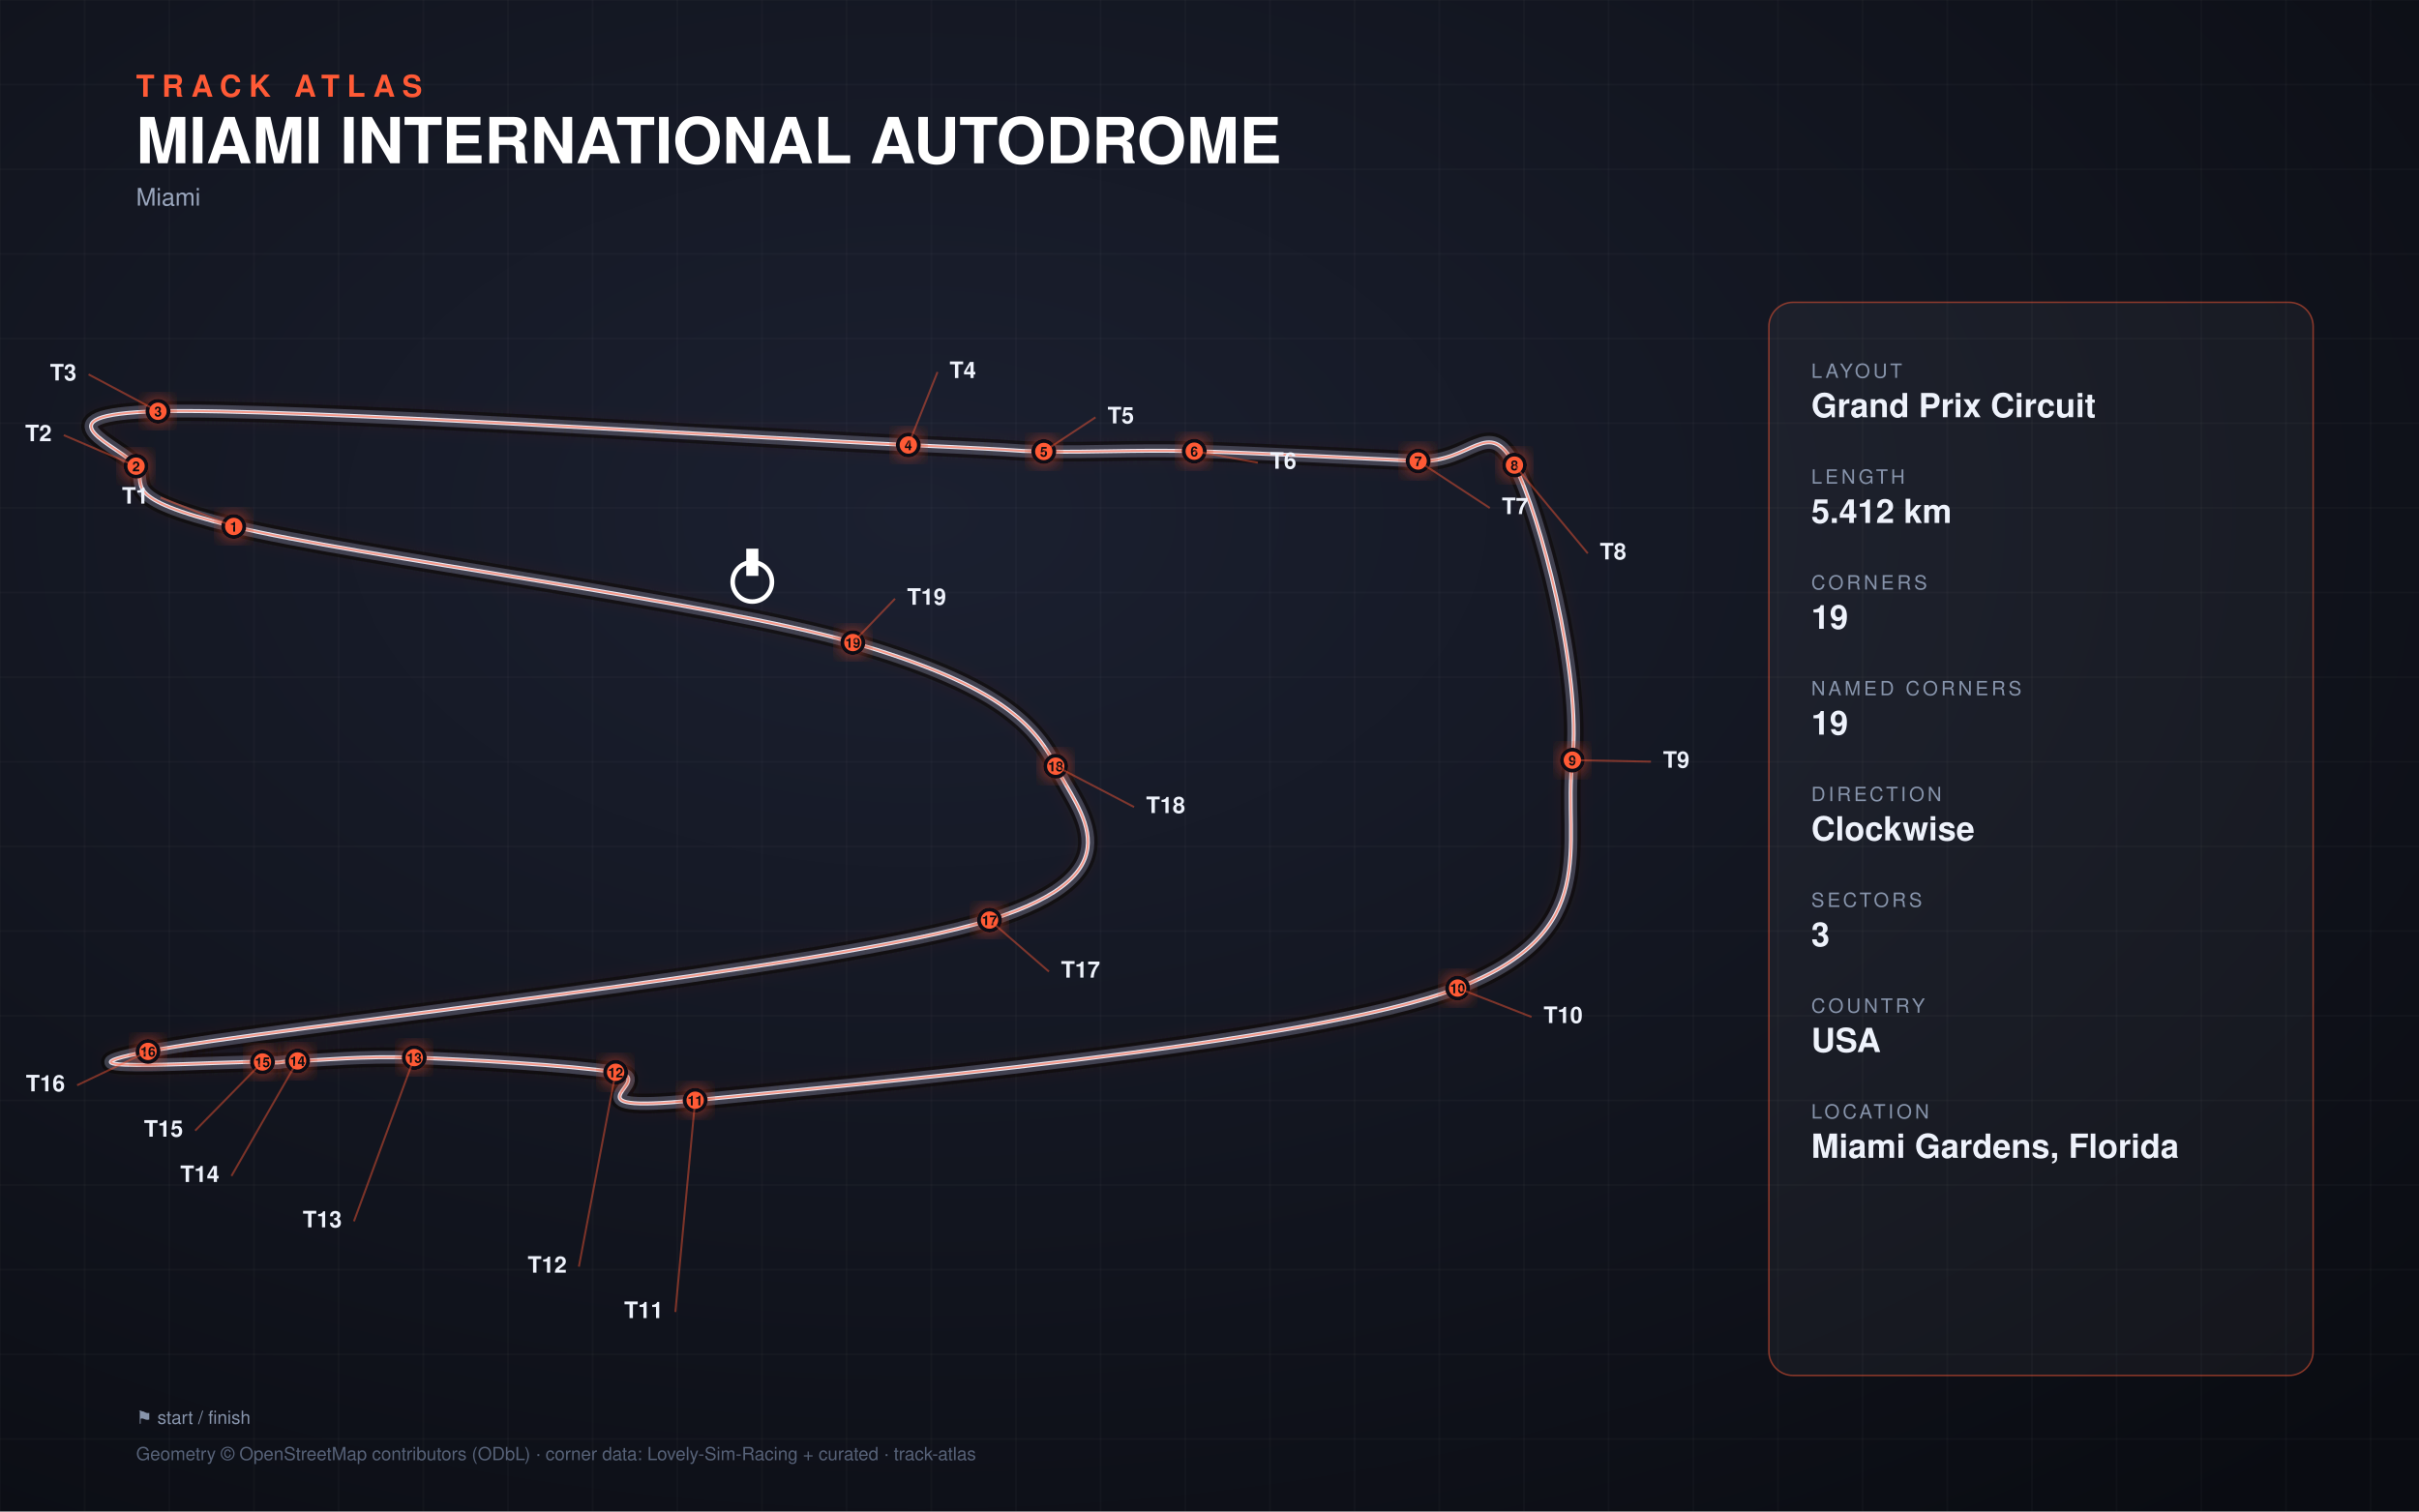
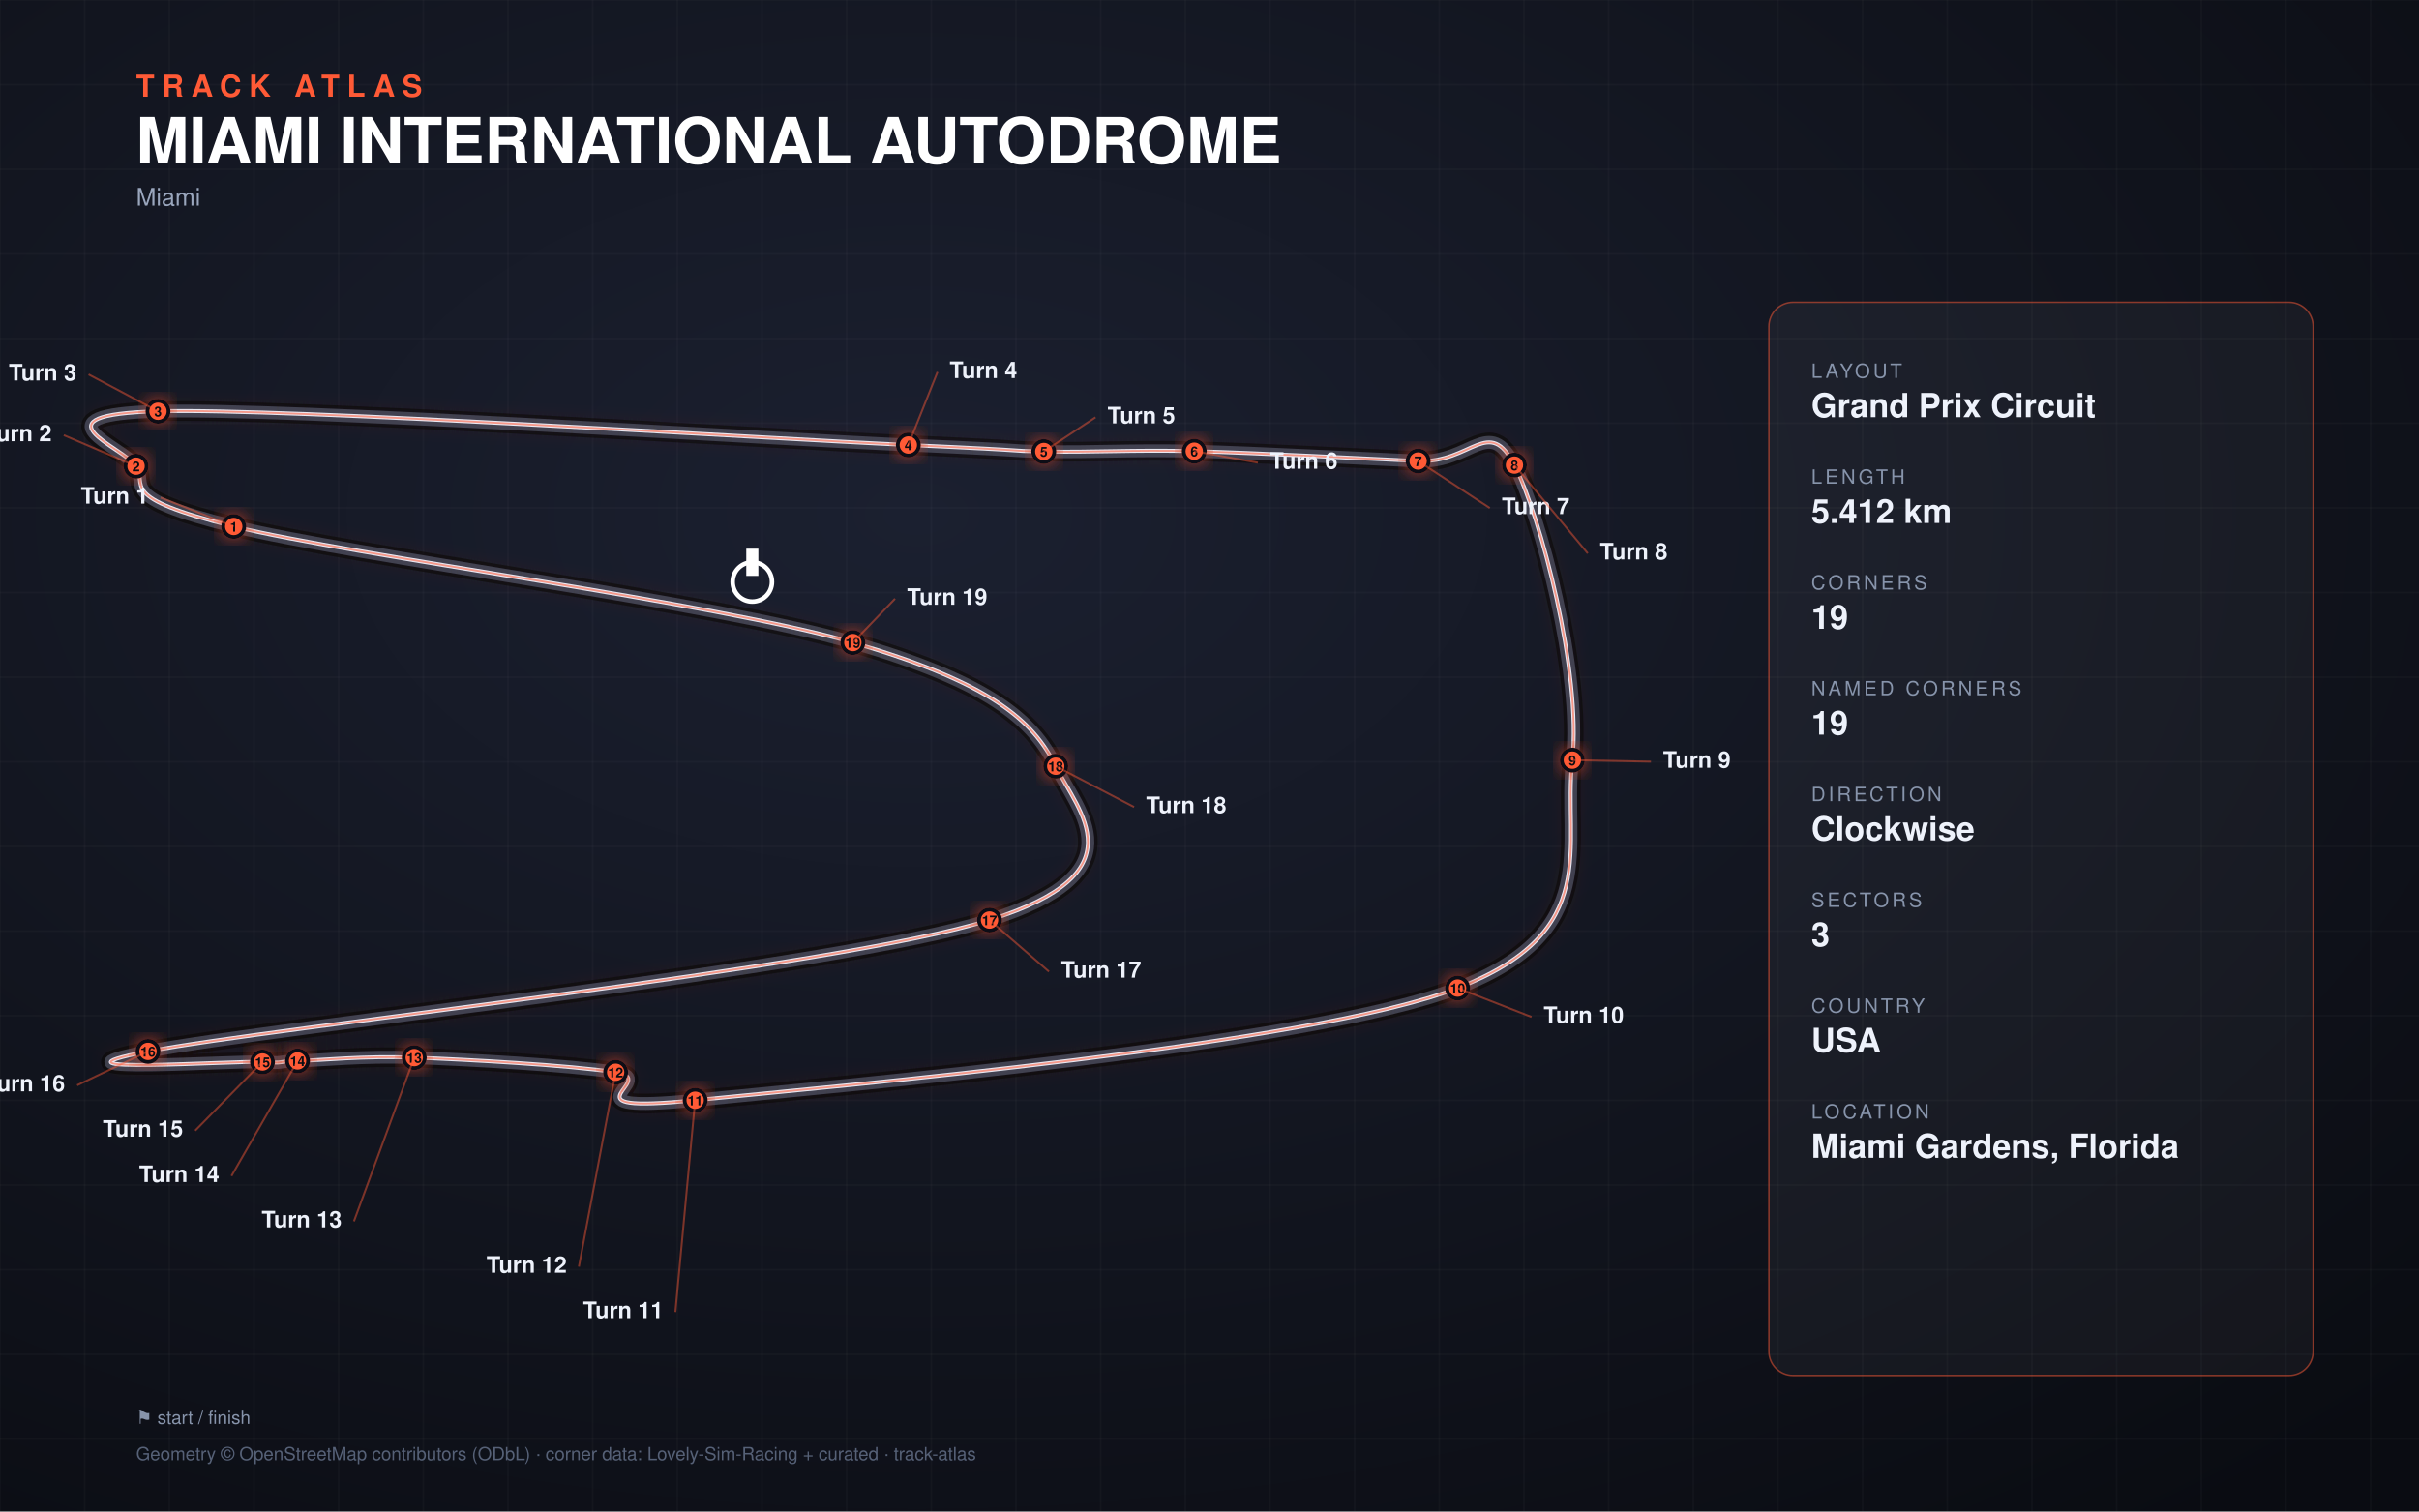
<svg xmlns="http://www.w3.org/2000/svg" width="1600" height="1000" viewBox="0 0 1600 1000" font-family="Helvetica, Arial, sans-serif">
  <defs>
    <radialGradient id="bg" cx="38%" cy="34%" r="85%">
      <stop offset="0%" stop-color="#1b2030" />
      <stop offset="55%" stop-color="#12151f" />
      <stop offset="100%" stop-color="#0a0c12" />
    </radialGradient>
    <linearGradient id="accent" x1="0" y1="0" x2="1" y2="1">
      <stop offset="0%" stop-color="#ff5a36" />
      <stop offset="100%" stop-color="#ffffff" />
    </linearGradient>
    <filter id="glow" x="-40%" y="-40%" width="180%" height="180%">
      <feGaussianBlur stdDeviation="6" result="b" />
      <feMerge>
        <feMergeNode in="b" />
        <feMergeNode in="SourceGraphic" />
      </feMerge>
    </filter>
  </defs>
  <rect width="1600" height="1000" fill="url(#bg)" />
  <line x1="0" y1="0" x2="0" y2="1000" stroke="#ffffff" stroke-opacity="0.025" />
  <line x1="56" y1="0" x2="56" y2="1000" stroke="#ffffff" stroke-opacity="0.025" />
  <line x1="112" y1="0" x2="112" y2="1000" stroke="#ffffff" stroke-opacity="0.025" />
  <line x1="168" y1="0" x2="168" y2="1000" stroke="#ffffff" stroke-opacity="0.025" />
  <line x1="224" y1="0" x2="224" y2="1000" stroke="#ffffff" stroke-opacity="0.025" />
  <line x1="280" y1="0" x2="280" y2="1000" stroke="#ffffff" stroke-opacity="0.025" />
  <line x1="336" y1="0" x2="336" y2="1000" stroke="#ffffff" stroke-opacity="0.025" />
  <line x1="392" y1="0" x2="392" y2="1000" stroke="#ffffff" stroke-opacity="0.025" />
  <line x1="448" y1="0" x2="448" y2="1000" stroke="#ffffff" stroke-opacity="0.025" />
  <line x1="504" y1="0" x2="504" y2="1000" stroke="#ffffff" stroke-opacity="0.025" />
  <line x1="560" y1="0" x2="560" y2="1000" stroke="#ffffff" stroke-opacity="0.025" />
  <line x1="616" y1="0" x2="616" y2="1000" stroke="#ffffff" stroke-opacity="0.025" />
  <line x1="672" y1="0" x2="672" y2="1000" stroke="#ffffff" stroke-opacity="0.025" />
  <line x1="728" y1="0" x2="728" y2="1000" stroke="#ffffff" stroke-opacity="0.025" />
  <line x1="784" y1="0" x2="784" y2="1000" stroke="#ffffff" stroke-opacity="0.025" />
  <line x1="840" y1="0" x2="840" y2="1000" stroke="#ffffff" stroke-opacity="0.025" />
  <line x1="896" y1="0" x2="896" y2="1000" stroke="#ffffff" stroke-opacity="0.025" />
  <line x1="952" y1="0" x2="952" y2="1000" stroke="#ffffff" stroke-opacity="0.025" />
  <line x1="1008" y1="0" x2="1008" y2="1000" stroke="#ffffff" stroke-opacity="0.025" />
  <line x1="1064" y1="0" x2="1064" y2="1000" stroke="#ffffff" stroke-opacity="0.025" />
  <line x1="1120" y1="0" x2="1120" y2="1000" stroke="#ffffff" stroke-opacity="0.025" />
  <line x1="1176" y1="0" x2="1176" y2="1000" stroke="#ffffff" stroke-opacity="0.025" />
  <line x1="1232" y1="0" x2="1232" y2="1000" stroke="#ffffff" stroke-opacity="0.025" />
  <line x1="1288" y1="0" x2="1288" y2="1000" stroke="#ffffff" stroke-opacity="0.025" />
  <line x1="1344" y1="0" x2="1344" y2="1000" stroke="#ffffff" stroke-opacity="0.025" />
  <line x1="1400" y1="0" x2="1400" y2="1000" stroke="#ffffff" stroke-opacity="0.025" />
  <line x1="1456" y1="0" x2="1456" y2="1000" stroke="#ffffff" stroke-opacity="0.025" />
  <line x1="1512" y1="0" x2="1512" y2="1000" stroke="#ffffff" stroke-opacity="0.025" />
  <line x1="1568" y1="0" x2="1568" y2="1000" stroke="#ffffff" stroke-opacity="0.025" />
  <line x1="0" y1="0" x2="1600" y2="0" stroke="#ffffff" stroke-opacity="0.025" />
  <line x1="0" y1="56" x2="1600" y2="56" stroke="#ffffff" stroke-opacity="0.025" />
  <line x1="0" y1="112" x2="1600" y2="112" stroke="#ffffff" stroke-opacity="0.025" />
  <line x1="0" y1="168" x2="1600" y2="168" stroke="#ffffff" stroke-opacity="0.025" />
  <line x1="0" y1="224" x2="1600" y2="224" stroke="#ffffff" stroke-opacity="0.025" />
  <line x1="0" y1="280" x2="1600" y2="280" stroke="#ffffff" stroke-opacity="0.025" />
  <line x1="0" y1="336" x2="1600" y2="336" stroke="#ffffff" stroke-opacity="0.025" />
  <line x1="0" y1="392" x2="1600" y2="392" stroke="#ffffff" stroke-opacity="0.025" />
  <line x1="0" y1="448" x2="1600" y2="448" stroke="#ffffff" stroke-opacity="0.025" />
  <line x1="0" y1="504" x2="1600" y2="504" stroke="#ffffff" stroke-opacity="0.025" />
  <line x1="0" y1="560" x2="1600" y2="560" stroke="#ffffff" stroke-opacity="0.025" />
  <line x1="0" y1="616" x2="1600" y2="616" stroke="#ffffff" stroke-opacity="0.025" />
  <line x1="0" y1="672" x2="1600" y2="672" stroke="#ffffff" stroke-opacity="0.025" />
  <line x1="0" y1="728" x2="1600" y2="728" stroke="#ffffff" stroke-opacity="0.025" />
  <line x1="0" y1="784" x2="1600" y2="784" stroke="#ffffff" stroke-opacity="0.025" />
  <line x1="0" y1="840" x2="1600" y2="840" stroke="#ffffff" stroke-opacity="0.025" />
  <line x1="0" y1="896" x2="1600" y2="896" stroke="#ffffff" stroke-opacity="0.025" />
  <line x1="0" y1="952" x2="1600" y2="952" stroke="#ffffff" stroke-opacity="0.025" />
  <path d="M 154.6,348.3 C 75.6,328.8 98.3,321.0 90.0,308.4 C 81.7,295.7 19.4,274.4 104.5,272.1 C 189.6,269.8 503.1,290.0 600.8,294.4 C 698.4,298.8 658.9,298.0 690.4,298.7 C 721.9,299.4 748.6,297.5 789.9,298.5 C 831.2,299.6 902.7,303.4 938.0,305.0 C 973.3,306.5 984.7,274.7 1001.7,307.7 C 1018.7,340.7 1046.3,445.3 1040.0,502.9 C 1033.7,560.6 1060.8,616.2 964.1,653.7 C 867.4,691.2 552.6,718.6 459.8,727.9 C 367.0,737.2 438.1,714.0 407.2,709.4 C 376.2,704.7 309.1,701.0 274.0,699.7 C 239.0,698.5 213.6,701.5 196.8,701.9 C 180.1,702.4 190.1,703.6 173.6,702.6 C 157.2,701.5 17.8,711.2 97.9,695.6 C 178.1,680.0 554.5,640.2 654.5,608.7 C 754.6,577.3 713.3,537.5 698.3,506.9 C 683.2,476.3 654.7,451.6 564.1,425.1 C 473.5,398.7 233.6,367.7 154.6,348.3 Z" fill="none" stroke="#000000" stroke-opacity="0.5" stroke-width="13" stroke-linejoin="round" stroke-linecap="round" />
  <path d="M 154.6,348.3 C 75.6,328.8 98.3,321.0 90.0,308.4 C 81.7,295.7 19.4,274.4 104.5,272.1 C 189.6,269.8 503.1,290.0 600.8,294.4 C 698.4,298.8 658.9,298.0 690.4,298.7 C 721.9,299.4 748.6,297.5 789.9,298.5 C 831.2,299.6 902.7,303.4 938.0,305.0 C 973.3,306.5 984.7,274.7 1001.7,307.7 C 1018.7,340.7 1046.3,445.3 1040.0,502.9 C 1033.7,560.6 1060.8,616.2 964.1,653.7 C 867.4,691.2 552.6,718.6 459.8,727.9 C 367.0,737.2 438.1,714.0 407.2,709.4 C 376.2,704.7 309.1,701.0 274.0,699.7 C 239.0,698.5 213.6,701.5 196.8,701.9 C 180.1,702.4 190.1,703.6 173.6,702.6 C 157.2,701.5 17.8,711.2 97.9,695.6 C 178.1,680.0 554.5,640.2 654.5,608.7 C 754.6,577.3 713.3,537.5 698.3,506.9 C 683.2,476.3 654.7,451.6 564.1,425.1 C 473.5,398.7 233.6,367.7 154.6,348.3 Z" fill="none" stroke="#39404f" stroke-width="8.5" stroke-linejoin="round" stroke-linecap="round" />
  <path d="M 154.6,348.3 C 75.6,328.8 98.3,321.0 90.0,308.4 C 81.7,295.7 19.4,274.4 104.5,272.1 C 189.6,269.8 503.1,290.0 600.8,294.4 C 698.4,298.8 658.9,298.0 690.4,298.7 C 721.9,299.4 748.6,297.5 789.9,298.5 C 831.2,299.6 902.7,303.4 938.0,305.0 C 973.3,306.5 984.7,274.7 1001.7,307.7 C 1018.7,340.7 1046.3,445.3 1040.0,502.9 C 1033.7,560.6 1060.8,616.2 964.1,653.7 C 867.4,691.2 552.6,718.6 459.8,727.9 C 367.0,737.2 438.1,714.0 407.2,709.4 C 376.2,704.7 309.1,701.0 274.0,699.7 C 239.0,698.5 213.6,701.5 196.8,701.9 C 180.1,702.4 190.1,703.6 173.6,702.6 C 157.2,701.5 17.8,711.2 97.9,695.6 C 178.1,680.0 554.5,640.2 654.5,608.7 C 754.6,577.3 713.3,537.5 698.3,506.9 C 683.2,476.3 654.7,451.6 564.1,425.1 C 473.5,398.7 233.6,367.7 154.6,348.3 Z" fill="none" stroke="#e7edf8" stroke-width="2.6" stroke-linejoin="round" stroke-linecap="round" />
  <path d="M 154.6,348.3 C 75.6,328.8 98.3,321.0 90.0,308.4 C 81.7,295.7 19.4,274.4 104.5,272.1 C 189.6,269.8 503.1,290.0 600.8,294.4 C 698.4,298.8 658.9,298.0 690.4,298.7 C 721.9,299.4 748.6,297.5 789.9,298.5 C 831.2,299.6 902.7,303.4 938.0,305.0 C 973.3,306.5 984.7,274.7 1001.7,307.7 C 1018.7,340.7 1046.3,445.3 1040.0,502.9 C 1033.7,560.6 1060.8,616.2 964.1,653.7 C 867.4,691.2 552.6,718.6 459.8,727.9 C 367.0,737.2 438.1,714.0 407.2,709.4 C 376.2,704.7 309.1,701.0 274.0,699.7 C 239.0,698.5 213.6,701.5 196.8,701.9 C 180.1,702.4 190.1,703.6 173.6,702.6 C 157.2,701.5 17.8,711.2 97.9,695.6 C 178.1,680.0 554.5,640.2 654.5,608.7 C 754.6,577.3 713.3,537.5 698.3,506.9 C 683.2,476.3 654.7,451.6 564.1,425.1 C 473.5,398.7 233.6,367.7 154.6,348.3 Z" fill="none" stroke="#ff5a36" stroke-opacity="0.55" stroke-width="1.2" stroke-linejoin="round" filter="url(#glow)" />
  <circle cx="497.6" cy="385.0" r="13" fill="none" stroke="#ffffff" stroke-width="3" />
  <rect x="493.6" y="363.0" width="8" height="18" fill="#ffffff" />
  <circle cx="154.6" cy="348.3" r="7" fill="#ff5a36" stroke="#0a0c12" stroke-width="2.5" filter="url(#glow)" />
  <text x="154.6" y="351.7" font-size="9" font-weight="700" fill="#0a0c12" text-anchor="middle">1</text>
  <circle cx="90.0" cy="308.4" r="7" fill="#ff5a36" stroke="#0a0c12" stroke-width="2.5" filter="url(#glow)" />
  <text x="90.0" y="311.8" font-size="9" font-weight="700" fill="#0a0c12" text-anchor="middle">2</text>
  <circle cx="104.5" cy="272.1" r="7" fill="#ff5a36" stroke="#0a0c12" stroke-width="2.5" filter="url(#glow)" />
  <text x="104.5" y="275.5" font-size="9" font-weight="700" fill="#0a0c12" text-anchor="middle">3</text>
  <circle cx="600.8" cy="294.4" r="7" fill="#ff5a36" stroke="#0a0c12" stroke-width="2.5" filter="url(#glow)" />
  <text x="600.8" y="297.8" font-size="9" font-weight="700" fill="#0a0c12" text-anchor="middle">4</text>
  <circle cx="690.4" cy="298.7" r="7" fill="#ff5a36" stroke="#0a0c12" stroke-width="2.5" filter="url(#glow)" />
  <text x="690.4" y="302.1" font-size="9" font-weight="700" fill="#0a0c12" text-anchor="middle">5</text>
  <circle cx="789.9" cy="298.5" r="7" fill="#ff5a36" stroke="#0a0c12" stroke-width="2.5" filter="url(#glow)" />
  <text x="789.9" y="301.9" font-size="9" font-weight="700" fill="#0a0c12" text-anchor="middle">6</text>
  <circle cx="938.0" cy="305.0" r="7" fill="#ff5a36" stroke="#0a0c12" stroke-width="2.5" filter="url(#glow)" />
  <text x="938.0" y="308.4" font-size="9" font-weight="700" fill="#0a0c12" text-anchor="middle">7</text>
  <circle cx="1001.7" cy="307.7" r="7" fill="#ff5a36" stroke="#0a0c12" stroke-width="2.5" filter="url(#glow)" />
  <text x="1001.7" y="311.1" font-size="9" font-weight="700" fill="#0a0c12" text-anchor="middle">8</text>
  <circle cx="1040.0" cy="502.9" r="7" fill="#ff5a36" stroke="#0a0c12" stroke-width="2.5" filter="url(#glow)" />
  <text x="1040.0" y="506.3" font-size="9" font-weight="700" fill="#0a0c12" text-anchor="middle">9</text>
  <circle cx="964.1" cy="653.7" r="7" fill="#ff5a36" stroke="#0a0c12" stroke-width="2.5" filter="url(#glow)" />
  <text x="964.1" y="657.1" font-size="9" font-weight="700" fill="#0a0c12" text-anchor="middle">10</text>
  <circle cx="459.8" cy="727.9" r="7" fill="#ff5a36" stroke="#0a0c12" stroke-width="2.5" filter="url(#glow)" />
  <text x="459.8" y="731.3" font-size="9" font-weight="700" fill="#0a0c12" text-anchor="middle">11</text>
  <circle cx="407.2" cy="709.4" r="7" fill="#ff5a36" stroke="#0a0c12" stroke-width="2.5" filter="url(#glow)" />
  <text x="407.2" y="712.8" font-size="9" font-weight="700" fill="#0a0c12" text-anchor="middle">12</text>
  <circle cx="274.0" cy="699.7" r="7" fill="#ff5a36" stroke="#0a0c12" stroke-width="2.5" filter="url(#glow)" />
  <text x="274.0" y="703.1" font-size="9" font-weight="700" fill="#0a0c12" text-anchor="middle">13</text>
  <circle cx="196.8" cy="701.9" r="7" fill="#ff5a36" stroke="#0a0c12" stroke-width="2.5" filter="url(#glow)" />
  <text x="196.8" y="705.3" font-size="9" font-weight="700" fill="#0a0c12" text-anchor="middle">14</text>
  <circle cx="173.6" cy="702.6" r="7" fill="#ff5a36" stroke="#0a0c12" stroke-width="2.5" filter="url(#glow)" />
  <text x="173.6" y="706.0" font-size="9" font-weight="700" fill="#0a0c12" text-anchor="middle">15</text>
  <circle cx="97.9" cy="695.6" r="7" fill="#ff5a36" stroke="#0a0c12" stroke-width="2.5" filter="url(#glow)" />
  <text x="97.9" y="699.0" font-size="9" font-weight="700" fill="#0a0c12" text-anchor="middle">16</text>
  <circle cx="654.5" cy="608.7" r="7" fill="#ff5a36" stroke="#0a0c12" stroke-width="2.5" filter="url(#glow)" />
  <text x="654.5" y="612.1" font-size="9" font-weight="700" fill="#0a0c12" text-anchor="middle">17</text>
  <circle cx="698.3" cy="506.9" r="7" fill="#ff5a36" stroke="#0a0c12" stroke-width="2.5" filter="url(#glow)" />
  <text x="698.3" y="510.3" font-size="9" font-weight="700" fill="#0a0c12" text-anchor="middle">18</text>
  <circle cx="564.1" cy="425.1" r="7" fill="#ff5a36" stroke="#0a0c12" stroke-width="2.5" filter="url(#glow)" />
  <text x="564.1" y="428.5" font-size="9" font-weight="700" fill="#0a0c12" text-anchor="middle">19</text>
  <line x1="154.6" y1="348.3" x2="106.2" y2="329.2" stroke="#ff5a36" stroke-opacity="0.45" stroke-width="1.3" />
-   <text x="98.2" y="333.2" font-size="15" font-weight="600" fill="#eef2fb" text-anchor="end">T1</text>
+   <text x="98.2" y="333.2" font-size="15" font-weight="600" fill="#eef2fb" text-anchor="end">Turn 1</text>
  <line x1="90.0" y1="308.4" x2="42.2" y2="287.9" stroke="#ff5a36" stroke-opacity="0.45" stroke-width="1.3" />
-   <text x="34.2" y="291.9" font-size="15" font-weight="600" fill="#eef2fb" text-anchor="end">T2</text>
+   <text x="34.2" y="291.9" font-size="15" font-weight="600" fill="#eef2fb" text-anchor="end">Turn 2</text>
  <line x1="104.5" y1="272.1" x2="58.6" y2="247.7" stroke="#ff5a36" stroke-opacity="0.45" stroke-width="1.3" />
-   <text x="50.6" y="251.7" font-size="15" font-weight="600" fill="#eef2fb" text-anchor="end">T3</text>
+   <text x="50.6" y="251.7" font-size="15" font-weight="600" fill="#eef2fb" text-anchor="end">Turn 3</text>
  <line x1="600.8" y1="294.4" x2="620.1" y2="246.1" stroke="#ff5a36" stroke-opacity="0.45" stroke-width="1.3" />
-   <text x="628.1" y="250.1" font-size="15" font-weight="600" fill="#eef2fb" text-anchor="start">T4</text>
+   <text x="628.1" y="250.1" font-size="15" font-weight="600" fill="#eef2fb" text-anchor="start">Turn 4</text>
  <line x1="690.4" y1="298.7" x2="724.6" y2="276.1" stroke="#ff5a36" stroke-opacity="0.45" stroke-width="1.3" />
-   <text x="732.6" y="280.1" font-size="15" font-weight="600" fill="#eef2fb" text-anchor="start">T5</text>
+   <text x="732.6" y="280.1" font-size="15" font-weight="600" fill="#eef2fb" text-anchor="start">Turn 5</text>
  <line x1="789.9" y1="298.5" x2="832.0" y2="306.1" stroke="#ff5a36" stroke-opacity="0.45" stroke-width="1.3" />
-   <text x="840.0" y="310.1" font-size="15" font-weight="600" fill="#eef2fb" text-anchor="start">T6</text>
+   <text x="840.0" y="310.1" font-size="15" font-weight="600" fill="#eef2fb" text-anchor="start">Turn 6</text>
  <line x1="938.0" y1="305.0" x2="985.4" y2="336.1" stroke="#ff5a36" stroke-opacity="0.45" stroke-width="1.3" />
-   <text x="993.4" y="340.1" font-size="15" font-weight="600" fill="#eef2fb" text-anchor="start">T7</text>
+   <text x="993.4" y="340.1" font-size="15" font-weight="600" fill="#eef2fb" text-anchor="start">Turn 7</text>
  <line x1="1001.7" y1="307.7" x2="1050.2" y2="366.1" stroke="#ff5a36" stroke-opacity="0.45" stroke-width="1.3" />
-   <text x="1058.2" y="370.1" font-size="15" font-weight="600" fill="#eef2fb" text-anchor="start">T8</text>
+   <text x="1058.2" y="370.1" font-size="15" font-weight="600" fill="#eef2fb" text-anchor="start">Turn 8</text>
  <line x1="1040.0" y1="502.9" x2="1092.0" y2="503.9" stroke="#ff5a36" stroke-opacity="0.45" stroke-width="1.3" />
-   <text x="1100.0" y="507.9" font-size="15" font-weight="600" fill="#eef2fb" text-anchor="start">T9</text>
+   <text x="1100.0" y="507.9" font-size="15" font-weight="600" fill="#eef2fb" text-anchor="start">Turn 9</text>
  <line x1="964.1" y1="653.7" x2="1013.0" y2="672.8" stroke="#ff5a36" stroke-opacity="0.45" stroke-width="1.3" />
-   <text x="1021.0" y="676.8" font-size="15" font-weight="600" fill="#eef2fb" text-anchor="start">T10</text>
+   <text x="1021.0" y="676.8" font-size="15" font-weight="600" fill="#eef2fb" text-anchor="start">Turn 10</text>
  <line x1="459.8" y1="727.9" x2="446.7" y2="868.0" stroke="#ff5a36" stroke-opacity="0.45" stroke-width="1.3" />
-   <text x="438.7" y="872.0" font-size="15" font-weight="600" fill="#eef2fb" text-anchor="end">T11</text>
+   <text x="438.7" y="872.0" font-size="15" font-weight="600" fill="#eef2fb" text-anchor="end">Turn 11</text>
  <line x1="407.2" y1="709.4" x2="382.9" y2="838.0" stroke="#ff5a36" stroke-opacity="0.45" stroke-width="1.3" />
-   <text x="374.9" y="842.0" font-size="15" font-weight="600" fill="#eef2fb" text-anchor="end">T12</text>
+   <text x="374.9" y="842.0" font-size="15" font-weight="600" fill="#eef2fb" text-anchor="end">Turn 12</text>
  <line x1="274.0" y1="699.7" x2="234.1" y2="808.0" stroke="#ff5a36" stroke-opacity="0.45" stroke-width="1.3" />
-   <text x="226.1" y="812.0" font-size="15" font-weight="600" fill="#eef2fb" text-anchor="end">T13</text>
+   <text x="226.1" y="812.0" font-size="15" font-weight="600" fill="#eef2fb" text-anchor="end">Turn 13</text>
  <line x1="196.8" y1="701.9" x2="153.1" y2="778.0" stroke="#ff5a36" stroke-opacity="0.45" stroke-width="1.3" />
-   <text x="145.1" y="782.0" font-size="15" font-weight="600" fill="#eef2fb" text-anchor="end">T14</text>
+   <text x="145.1" y="782.0" font-size="15" font-weight="600" fill="#eef2fb" text-anchor="end">Turn 14</text>
  <line x1="173.6" y1="702.6" x2="129.1" y2="748.0" stroke="#ff5a36" stroke-opacity="0.45" stroke-width="1.3" />
-   <text x="121.1" y="752.0" font-size="15" font-weight="600" fill="#eef2fb" text-anchor="end">T15</text>
+   <text x="121.1" y="752.0" font-size="15" font-weight="600" fill="#eef2fb" text-anchor="end">Turn 15</text>
  <line x1="97.9" y1="695.6" x2="51.0" y2="718.0" stroke="#ff5a36" stroke-opacity="0.45" stroke-width="1.3" />
-   <text x="43.0" y="722.0" font-size="15" font-weight="600" fill="#eef2fb" text-anchor="end">T16</text>
+   <text x="43.0" y="722.0" font-size="15" font-weight="600" fill="#eef2fb" text-anchor="end">Turn 16</text>
  <line x1="654.5" y1="608.7" x2="693.8" y2="642.8" stroke="#ff5a36" stroke-opacity="0.45" stroke-width="1.3" />
-   <text x="701.8" y="646.8" font-size="15" font-weight="600" fill="#eef2fb" text-anchor="start">T17</text>
+   <text x="701.8" y="646.8" font-size="15" font-weight="600" fill="#eef2fb" text-anchor="start">Turn 17</text>
  <line x1="698.3" y1="506.9" x2="750.1" y2="533.9" stroke="#ff5a36" stroke-opacity="0.45" stroke-width="1.3" />
-   <text x="758.1" y="537.9" font-size="15" font-weight="600" fill="#eef2fb" text-anchor="start">T18</text>
+   <text x="758.1" y="537.9" font-size="15" font-weight="600" fill="#eef2fb" text-anchor="start">Turn 18</text>
  <line x1="564.1" y1="425.1" x2="592.0" y2="396.1" stroke="#ff5a36" stroke-opacity="0.45" stroke-width="1.3" />
-   <text x="600.0" y="400.1" font-size="15" font-weight="600" fill="#eef2fb" text-anchor="start">T19</text>
+   <text x="600.0" y="400.1" font-size="15" font-weight="600" fill="#eef2fb" text-anchor="start">Turn 19</text>
  <text x="90" y="64" font-size="20" letter-spacing="5" fill="#ff5a36" font-weight="700">TRACK ATLAS</text>
  <text x="90" y="108" font-size="42" font-weight="800" fill="#ffffff">MIAMI INTERNATIONAL AUTODROME</text>
  <text x="90" y="136" font-size="16" fill="#9aa6bd">Miami</text>
  <rect x="1170" y="200" width="360" height="710" rx="16" fill="#ffffff" fill-opacity="0.04" stroke="#ff5a36" stroke-opacity="0.5" />
  <text x="1198" y="250" font-size="13" letter-spacing="2" fill="#8794ab">LAYOUT</text>
  <text x="1198" y="276" font-size="22" font-weight="700" fill="#eef2fb">Grand Prix Circuit</text>
  <text x="1198" y="320" font-size="13" letter-spacing="2" fill="#8794ab">LENGTH</text>
  <text x="1198" y="346" font-size="22" font-weight="700" fill="#eef2fb">5.412 km</text>
  <text x="1198" y="390" font-size="13" letter-spacing="2" fill="#8794ab">CORNERS</text>
  <text x="1198" y="416" font-size="22" font-weight="700" fill="#eef2fb">19</text>
  <text x="1198" y="460" font-size="13" letter-spacing="2" fill="#8794ab">NAMED CORNERS</text>
  <text x="1198" y="486" font-size="22" font-weight="700" fill="#eef2fb">19</text>
  <text x="1198" y="530" font-size="13" letter-spacing="2" fill="#8794ab">DIRECTION</text>
  <text x="1198" y="556" font-size="22" font-weight="700" fill="#eef2fb">Clockwise</text>
  <text x="1198" y="600" font-size="13" letter-spacing="2" fill="#8794ab">SECTORS</text>
  <text x="1198" y="626" font-size="22" font-weight="700" fill="#eef2fb">3</text>
  <text x="1198" y="670" font-size="13" letter-spacing="2" fill="#8794ab">COUNTRY</text>
  <text x="1198" y="696" font-size="22" font-weight="700" fill="#eef2fb">USA</text>
  <text x="1198" y="740" font-size="13" letter-spacing="2" fill="#8794ab">LOCATION</text>
  <text x="1198" y="766" font-size="22" font-weight="700" fill="#eef2fb">Miami Gardens, Florida</text>
  <text x="90" y="966" font-size="12" fill="#566177">Geometry © OpenStreetMap contributors (ODbL) · corner data: Lovely-Sim-Racing + curated · track-atlas</text>
  <text x="90" y="942" font-size="12" fill="#8794ab">⚑ start / finish</text>
</svg>
